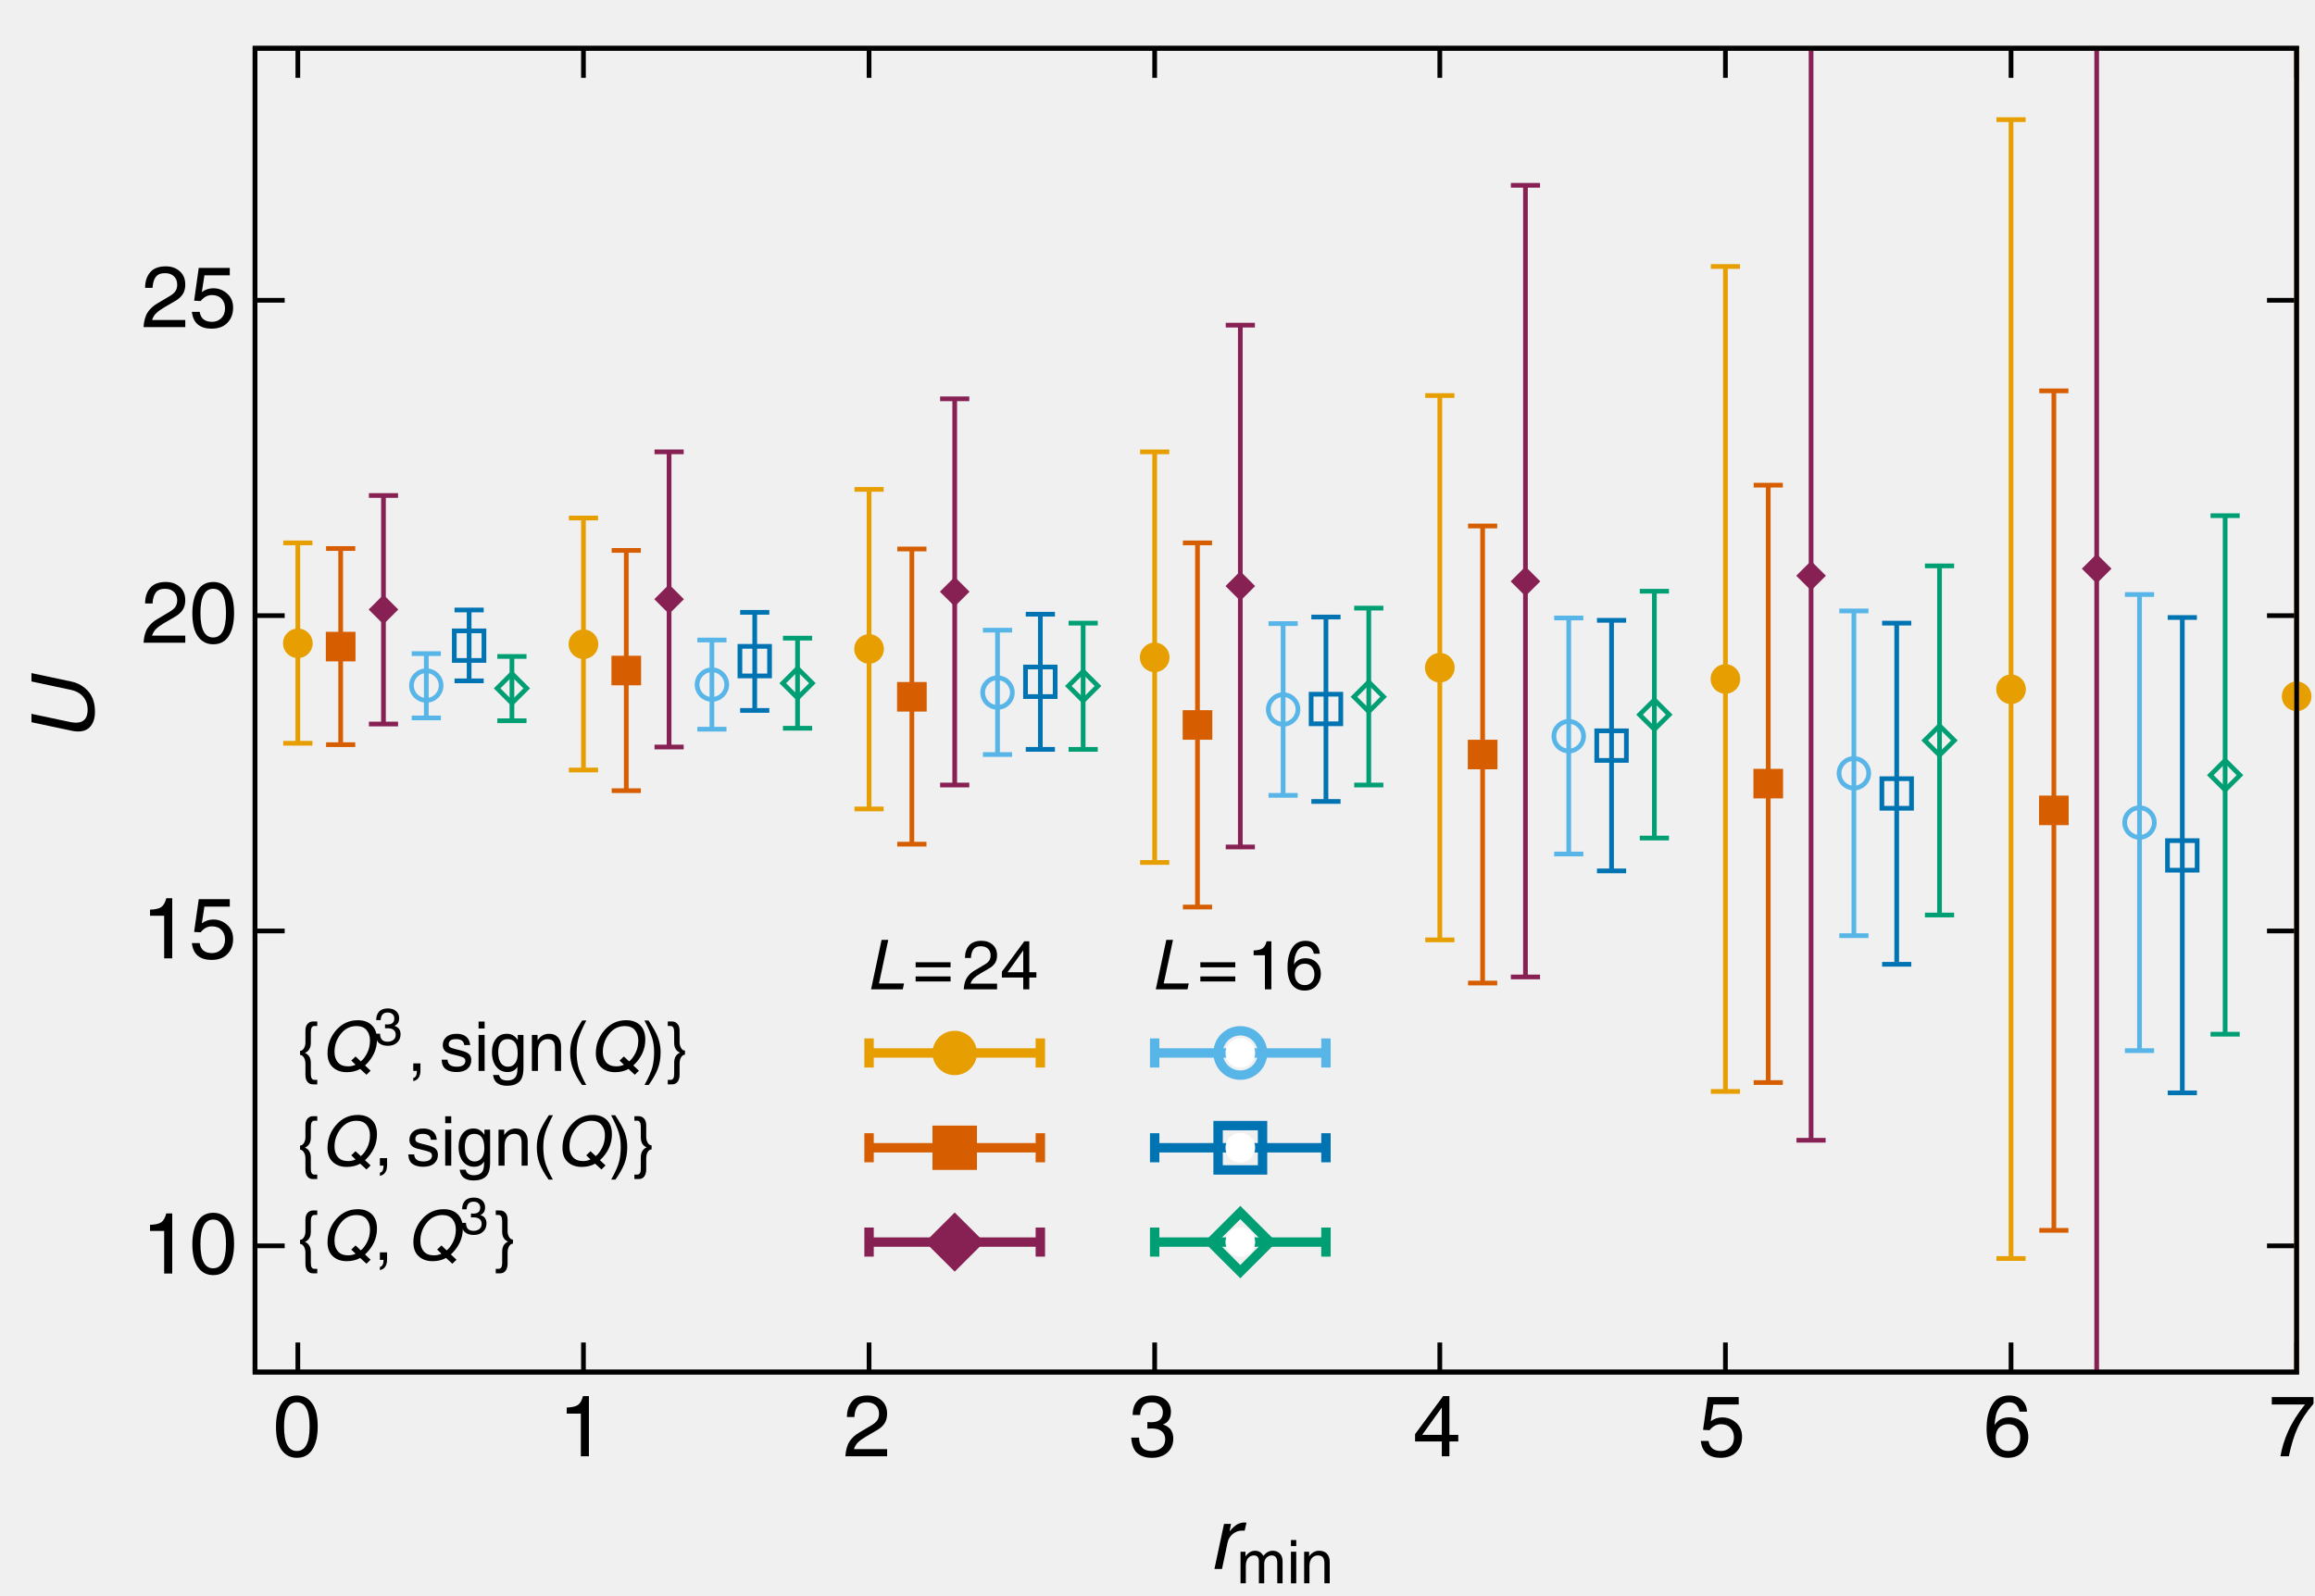
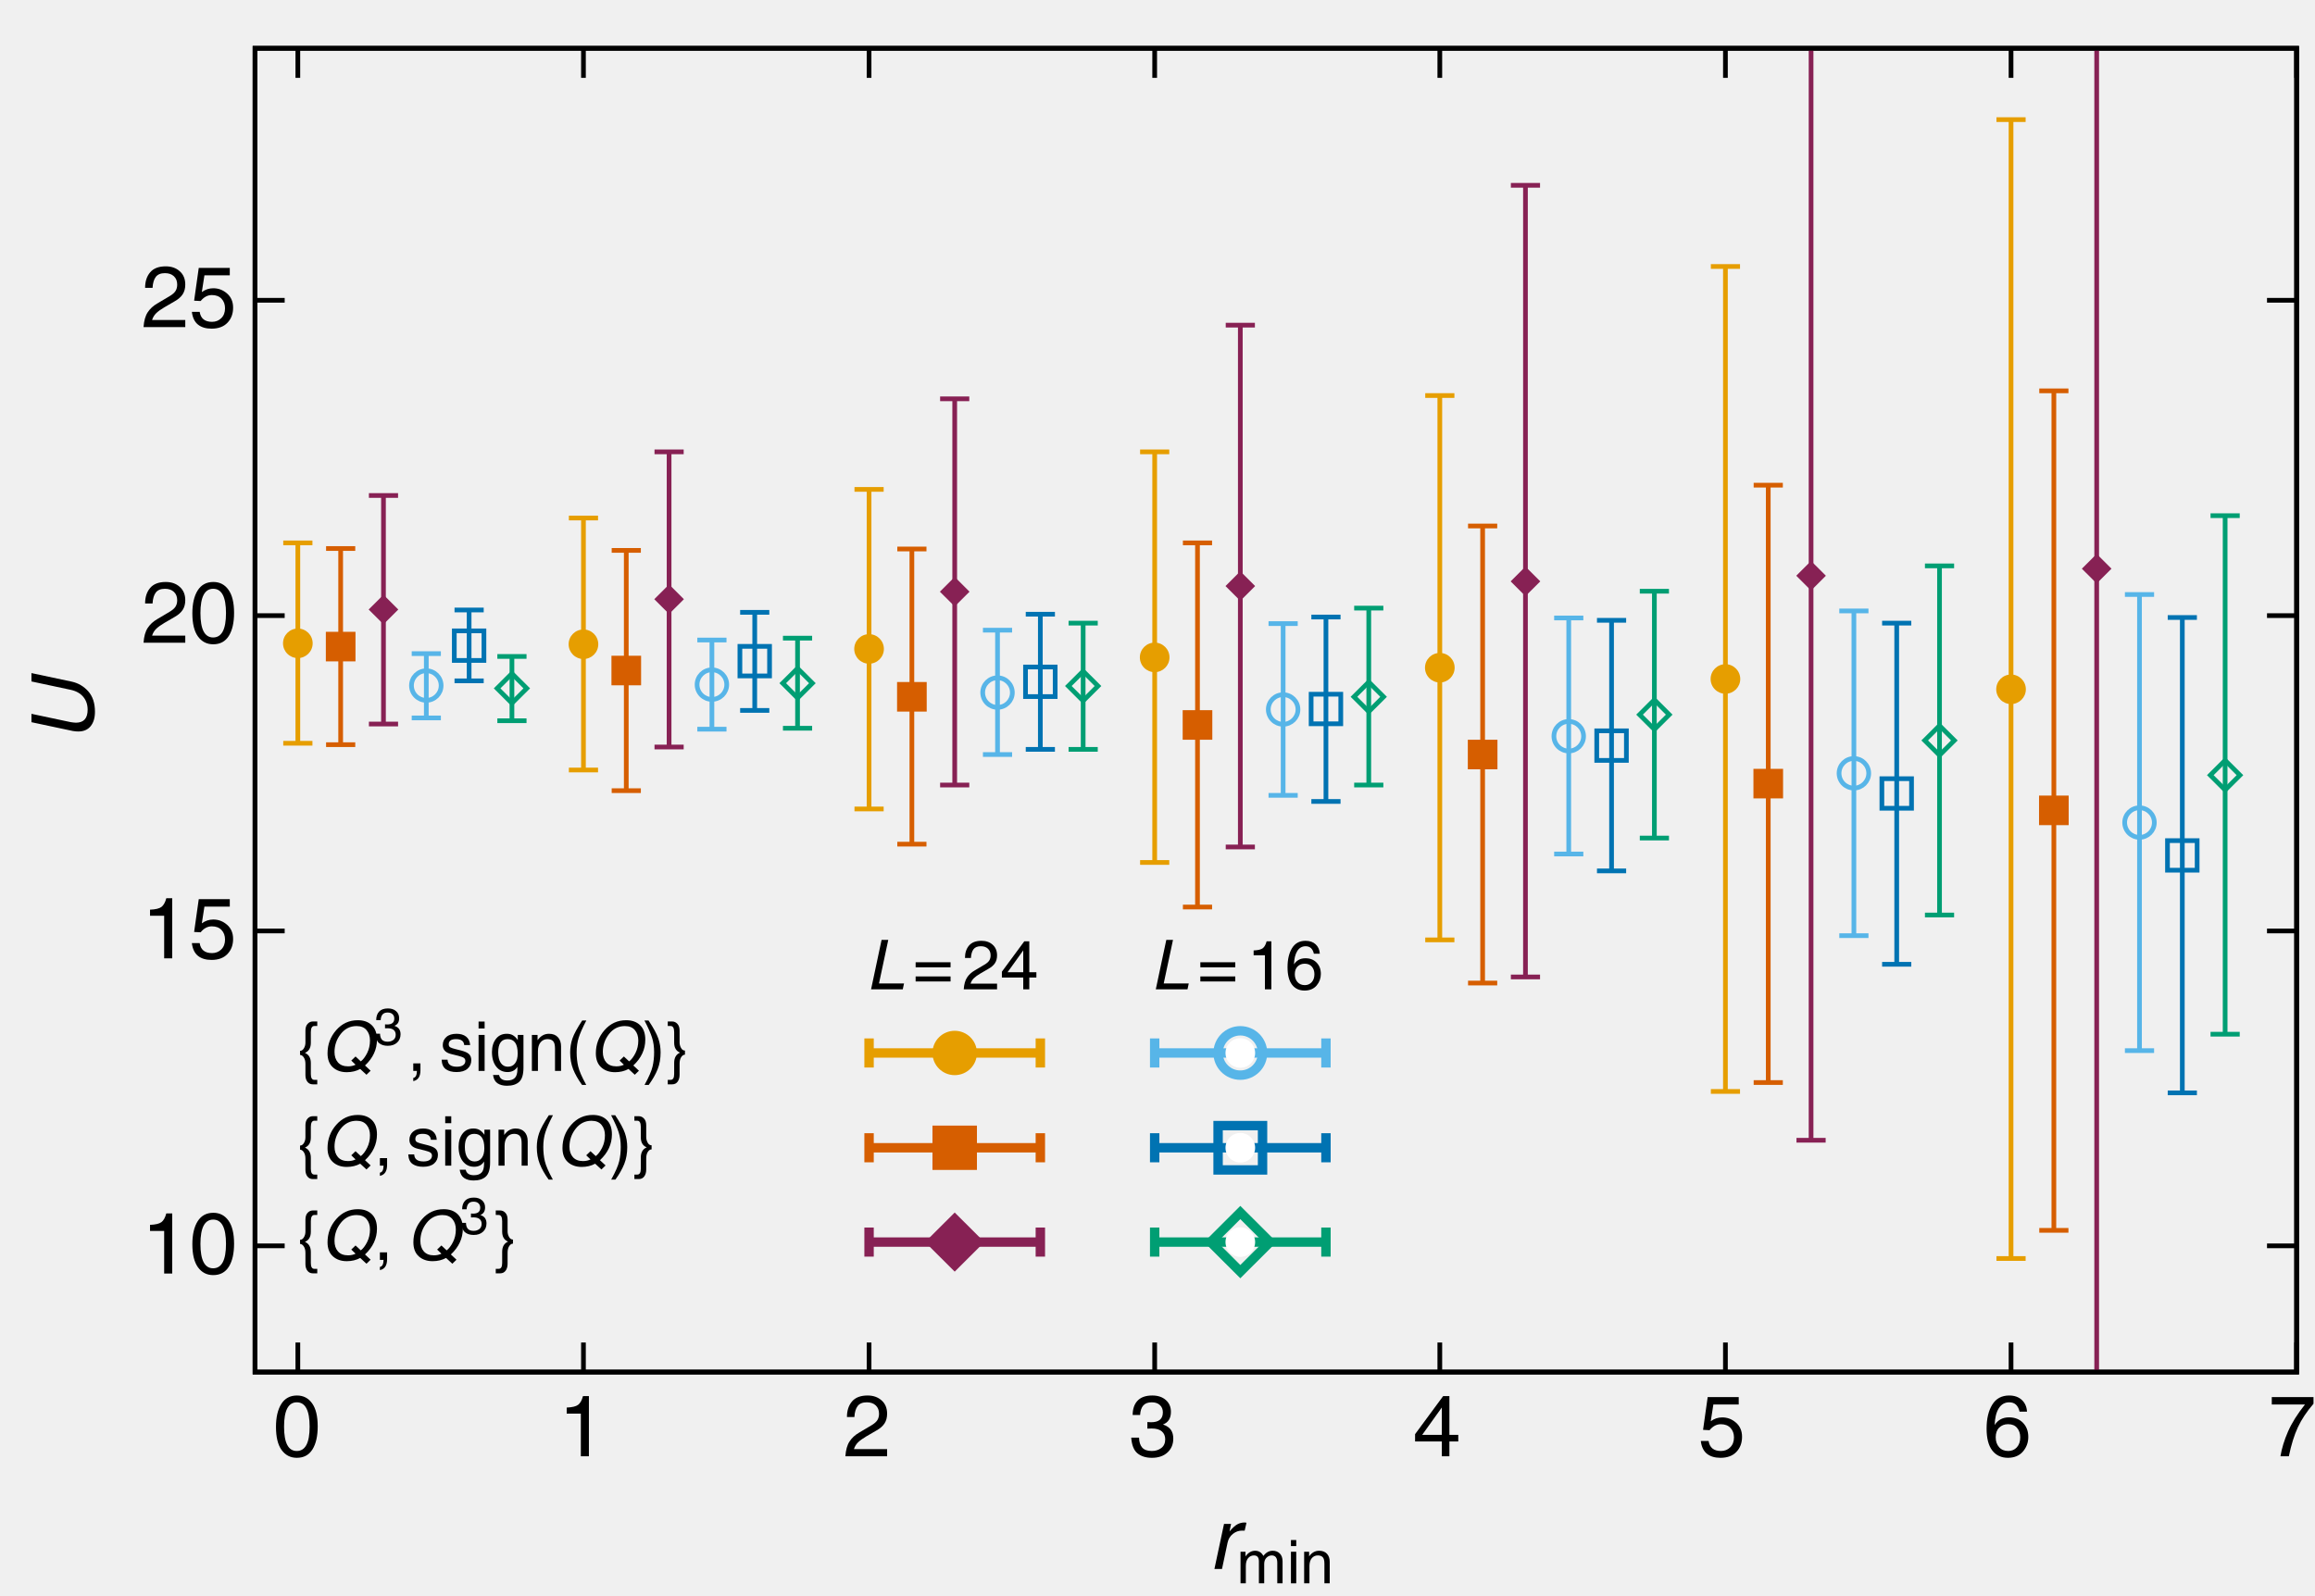
<svg xmlns="http://www.w3.org/2000/svg" xmlns:xlink="http://www.w3.org/1999/xlink" version="1.1" width="246.6pt" height="170pt" viewBox="0 0 246.6 170">
  <defs>
    <clipPath id="cp0">
      <path d="M0 169.995H246.6V-.005H0Z" />
    </clipPath>
    <use id="g4-56" xlink:href="#g2-56" transform="scale(1.251023)" />
    <use id="g4-85" xlink:href="#g2-85" transform="scale(1.251023)" />
+     <use id="g3-22" xlink:href="#g0-22" transform="scale(.599782)" />
    <use id="g5-76" xlink:href="#g0-76" transform="scale(.700109)" />
    <use id="g5-80" xlink:href="#g0-80" transform="scale(.700109)" />
    <use id="g5-81" xlink:href="#g0-81" transform="scale(.700109)" />
-     <use id="g3-22" xlink:href="#g0-22" transform="scale(.599782)" />
    <path id="g2-47" d="M.555 0L1.675-5.268H2.387L1.399-.623H4.066L3.933 0H.555ZM2.226-5.805ZM2.402 0ZM0-5.404Z" />
    <path id="g2-52" d="M4.76-.58L5.358-.021L4.914 .408L4.248-.208Q3.615 .136 2.817 .136Q1.911 .136 1.339-.379Q.766-.898 .766-1.875Q.766-3.293 1.693-4.349T3.998-5.404Q4.936-5.404 5.483-4.871Q6.034-4.341 6.034-3.332Q6.034-1.772 4.76-.58ZM3.751-1.539L4.313-1.016Q4.689-1.31 4.989-1.908Q5.29-2.509 5.29-3.239Q5.29-3.912 4.928-4.345Q4.567-4.782 3.858-4.782Q2.838-4.782 2.173-3.937Q1.51-3.092 1.51-2.015Q1.51-1.331 1.875-.909Q2.244-.487 2.949-.487Q3.404-.487 3.754-.662L3.296-1.102L3.751-1.539Z" />
    <path id="g2-56" d="M1.696-5.268H2.409L1.704-1.943Q1.689-1.861 1.671-1.711Q1.657-1.56 1.654-1.482Q1.657-.487 2.759-.487Q3.411-.487 3.858-.863T4.452-1.926L5.165-5.268H5.877L5.15-1.847Q4.968-1.009 4.327-.437T2.584 .136Q1.815 .136 1.36-.229Q.906-.598 .906-1.278Q.906-1.364 .916-1.503T.948-1.747L1.696-5.268ZM3.93-5.805ZM2.566 0ZM0-5.404Z" />
    <path id="g2-85" d="M1.21 0H.565L1.382-3.837H1.983L1.847-3.193Q2.226-3.644 2.513-3.801Q2.802-3.958 3.132-3.958Q3.218-3.958 3.293-3.933L3.139-3.264H2.888Q2.487-3.264 2.133-2.985Q1.782-2.709 1.682-2.23L1.21 0ZM2.487-4.359ZM.734 0Z" />
    <use id="g1-11" xlink:href="#g0-11" transform="scale(.799346)" />
    <use id="g1-12" xlink:href="#g0-12" transform="scale(.799346)" />
    <use id="g1-15" xlink:href="#g0-15" transform="scale(.799346)" />
    <use id="g1-20" xlink:href="#g0-20" transform="scale(.799346)" />
    <use id="g1-21" xlink:href="#g0-21" transform="scale(.799346)" />
    <use id="g1-23" xlink:href="#g0-23" transform="scale(.799346)" />
    <use id="g1-25" xlink:href="#g0-25" transform="scale(.799346)" />
    <use id="g1-32" xlink:href="#g0-32" transform="scale(.799346)" />
    <use id="g1-74" xlink:href="#g0-74" transform="scale(.799346)" />
    <use id="g1-76" xlink:href="#g0-76" transform="scale(.799346)" />
    <use id="g1-81" xlink:href="#g0-81" transform="scale(.799346)" />
    <use id="g1-86" xlink:href="#g0-86" transform="scale(.799346)" />
    <use id="g1-94" xlink:href="#g0-94" transform="scale(.799346)" />
    <use id="g1-96" xlink:href="#g0-96" transform="scale(.799346)" />
    <path id="g0-11" d="M2.203-6.725Q1.209-5.225 .904-4.334Q.596-3.443 .596-2.463Q.596-1.227 .99-.228Q1.384 .766 2.176 1.863H2.736Q1.867 .282 1.666-.596Q1.46-1.473 1.46-2.498Q1.46-3.569 1.733-4.428Q2.001-5.288 2.749-6.725H2.203Z" />
    <path id="g0-12" d="M.851-6.725Q1.845-5.225 2.149-4.334Q2.458-3.443 2.458-2.463Q2.458-1.227 2.064-.228Q1.67 .766 .878 1.863H.318Q1.187 .282 1.388-.596Q1.594-1.473 1.594-2.498Q1.594-3.569 1.321-4.428Q1.052-5.288 .304-6.725H.851Z" />
    <path id="g0-15" d="M.806 .936Q1.281 .864 1.294 0H.806V-1.003H1.764V-.09Q1.764 1.164 .806 1.361V.936Z" />
    <path id="g0-19" d="M.34-3.125Q.34-4.666 .904-5.566Q1.473-6.47 2.579-6.47Q3.591-6.47 4.186-5.637Q4.782-4.809 4.782-3.179Q4.782-1.621 4.222-.725Q3.663 .166 2.561 .166Q1.545 .166 .94-.663Q.34-1.491 .34-3.125ZM1.2-3.152Q1.2-.56 2.552-.56Q3.922-.56 3.922-3.152T2.561-5.745T1.2-3.152Z" />
    <path id="g0-20" d="M.931-5.185Q1.809-5.221 2.145-5.476Q2.485-5.731 2.664-6.403H3.295V0H2.436V-4.54H.931V-5.185Z" />
    <path id="g0-21" d="M.242 0Q.309-1.007 .681-1.572Q1.052-2.14 1.697-2.512L3.009-3.291Q3.457-3.555 3.64-3.837Q3.824-4.124 3.824-4.531Q3.824-5.091 3.47-5.418Q3.121-5.745 2.521-5.745Q1.849-5.745 1.545-5.346Q1.245-4.952 1.2-4.178H.407Q.407-5.207 .949-5.839T2.61-6.47Q3.515-6.47 4.097-5.946Q4.684-5.427 4.684-4.527Q4.684-3.922 4.406-3.492Q4.128-3.067 3.551-2.745L2.458-2.109Q1.881-1.769 1.581-1.473Q1.285-1.182 1.151-.757H4.684V0H.242Z" />
    <path id="g0-22" d="M.313-1.984H1.146Q1.16-1.29 1.482-.922Q1.809-.56 2.507-.56Q3.094-.56 3.51-.873Q3.931-1.191 3.931-1.804Q3.931-2.337 3.573-2.646T2.498-2.955Q2.346-2.955 2.033-2.942V-3.645Q2.342-3.622 2.418-3.622Q3.681-3.622 3.681-4.675Q3.681-5.163 3.363-5.454Q3.049-5.745 2.498-5.745Q1.898-5.745 1.598-5.409T1.258-4.392H.466Q.47-5.373 .99-5.919Q1.513-6.47 2.552-6.47Q3.452-6.47 3.994-5.991Q4.54-5.516 4.54-4.733Q4.54-3.698 3.694-3.385Q4.307-3.166 4.549-2.794Q4.791-2.427 4.791-1.885Q4.791-.972 4.173-.403T2.516 .166Q1.567 .166 .981-.309Q.399-.788 .313-1.984Z" />
    <path id="g0-23" d="M.228-2.351L3.215-6.403H3.882V-2.279H4.827V-1.576H3.882V0H3.076V-1.576H.228V-2.351ZM.985-2.279H3.076V-5.194L.985-2.279Z" />
    <path id="g0-24" d="M.287-1.625H1.119Q1.281-.56 2.436-.56Q3.018-.56 3.416-.949Q3.819-1.339 3.819-2.006Q3.819-2.624 3.448-3.018T2.418-3.412Q1.737-3.412 1.222-2.776L.528-2.812L1.021-6.304H4.325V-5.512H1.625L1.348-3.73Q1.898-4.137 2.57-4.137Q3.394-4.137 4.034-3.578Q4.679-3.018 4.679-2.069Q4.679-1.088 4.075-.461Q3.475 .166 2.382 .166Q1.478 .166 .936-.269Q.399-.707 .287-1.625Z" />
    <path id="g0-25" d="M1.213-3.327Q1.737-4.142 2.74-4.142Q3.676-4.142 4.236-3.555Q4.795-2.973 4.795-2.055Q4.795-1.178 4.231-.51Q3.667 .152 2.642 .166Q1.558 .166 .954-.618Q.354-1.401 .354-2.946Q.354-4.513 .954-5.489Q1.554-6.47 2.758-6.47Q3.595-6.47 4.101-6Q4.612-5.53 4.657-4.751H3.864Q3.64-5.745 2.767-5.745Q2.051-5.745 1.648-5.1Q1.249-4.46 1.213-3.327ZM1.325-2.019Q1.325-1.379 1.684-.967Q2.046-.56 2.66-.56Q3.215-.56 3.573-.949Q3.936-1.343 3.936-2.019Q3.936-2.619 3.6-3.018Q3.269-3.416 2.642-3.416Q2.073-3.416 1.697-3.049Q1.325-2.682 1.325-2.019Z" />
    <path id="g0-26" d="M1.281 0Q1.491-1.267 2.087-2.633Q2.687-4.003 3.891-5.512H.358V-6.304H4.8V-5.592Q3.721-4.343 3.134-3.085Q2.552-1.831 2.176 0H1.281Z" />
    <path id="g0-32" d="M.358-1.719H5.015V-1.048H.358V-1.719ZM.358-3.609H5.015V-2.937H.358V-3.609Z" />
    <path id="g0-74" d="M.51 .546H1.316Q1.473 1.276 2.404 1.276Q3.081 1.276 3.421 .931T3.761-.233V-.551Q3.327 .152 2.449 .152Q1.504 .152 .936-.573T.367-2.521Q.367-3.573 .891-4.263T2.346-4.952Q2.834-4.952 3.175-4.746Q3.515-4.545 3.81-4.115V-4.8H4.567V-.43Q4.567 .918 4.003 1.451Q3.439 1.979 2.364 1.979Q1.603 1.979 1.11 1.652Q.622 1.321 .51 .546ZM1.2-2.485Q1.2-1.581 1.54-1.07Q1.885-.56 2.49-.56Q3.112-.56 3.452-1.021Q3.797-1.482 3.797-2.315Q3.797-4.24 2.467-4.24Q1.2-4.24 1.2-2.485ZM2.449-5.454Z" />
    <path id="g0-76" d="M.618-4.8H1.424V0H.618V-4.8ZM.618-6.582H1.424V-5.66H.618V-6.582ZM.828 0Z" />
    <path id="g0-80" d="M.591-4.8H1.348V-4.092Q1.961-4.952 2.812-4.952Q3.649-4.952 4.066-4.164Q4.661-4.952 5.481-4.952Q6.143-4.952 6.564-4.531T6.985-3.327V0H6.179V-3.13Q6.179-4.24 5.333-4.24Q4.885-4.24 4.536-3.891Q4.191-3.546 4.191-2.946V0H3.385V-3.345Q3.385-4.24 2.637-4.24Q2.095-4.24 1.746-3.828T1.397-2.633V0H.591V-4.8Z" />
    <path id="g0-81" d="M.591 0V-4.8H1.348V-4.092Q1.952-4.952 2.866-4.952Q3.636-4.952 4.057-4.495Q4.478-4.043 4.478-3.269V0H3.672V-2.982Q3.672-3.707 3.416-3.972Q3.166-4.24 2.669-4.24Q2.104-4.24 1.751-3.819T1.397-2.633V0H.591ZM2.642-5.454ZM2.597 0Z" />
    <path id="g0-86" d="M.278-1.495H1.07Q1.106-.56 2.31-.56Q2.834-.56 3.134-.761Q3.439-.967 3.439-1.33Q3.439-1.59 3.237-1.742Q3.036-1.881 2.485-2.019L1.545-2.252Q.43-2.521 .43-3.439Q.43-4.097 .904-4.522Q1.384-4.952 2.27-4.952Q3.045-4.952 3.533-4.581T4.079-3.448H3.287Q3.228-4.24 2.198-4.24Q1.222-4.24 1.222-3.555Q1.222-3.255 1.451-3.134Q1.679-3.018 2.091-2.919L2.888-2.718Q3.618-2.53 3.922-2.248Q4.231-1.952 4.231-1.442Q4.231-.734 3.725-.291Q3.224 .152 2.27 .152Q1.388 .152 .855-.219T.278-1.495ZM2.266-5.454ZM2.252 0Z" />
    <path id="g0-94" d="M.358-2.678Q.667-2.678 .869-3.013Q1.075-3.354 1.075-3.784V-5.382Q1.075-5.955 1.361-6.273Q1.652-6.591 2.046-6.591H2.651V-5.991H2.266Q1.795-5.991 1.795-5.163V-3.748Q1.795-2.736 1.007-2.404Q1.795-2.064 1.795-1.057V.412Q1.795 1.191 2.257 1.191H2.651V1.791H2.069Q1.603 1.791 1.339 1.446T1.075 .56V-.936Q1.075-1.46 .864-1.787Q.654-2.118 .358-2.131V-2.678Z" />
    <path id="g0-96" d="M2.651-2.167Q2.364-2.167 2.149-1.836Q1.934-1.509 1.934-.963V.515Q1.934 1.075 1.675 1.433Q1.419 1.791 .936 1.791H.358V1.191H.748Q1.213 1.191 1.213 .403V-1.084Q1.213-2.1 2.001-2.44Q1.213-2.758 1.213-3.77V-5.163Q1.213-5.991 .739-5.991H.358V-6.591H.958Q1.352-6.591 1.643-6.273Q1.934-5.96 1.934-5.391V-3.806Q1.934-3.416 2.127-3.063Q2.319-2.713 2.651-2.713V-2.167Z" />
  </defs>
  <g id="page1">
    <g transform="matrix(1.00048 0 0 1.00048 72 72)">
      <use x="-56.923" y="63.667" xlink:href="#g0-20" />
      <use x="-51.825" y="63.667" xlink:href="#g0-19" />
      <use x="-56.923" y="30.1" xlink:href="#g0-20" />
      <use x="-51.825" y="30.1" xlink:href="#g0-24" />
      <use x="-56.923" y="-3.515" xlink:href="#g0-21" />
      <use x="-51.825" y="-3.515" xlink:href="#g0-19" />
      <use x="-56.923" y="-37.13" xlink:href="#g0-21" />
      <use x="-51.825" y="-37.13" xlink:href="#g0-24" />
      <use x="-42.921" y="83.125" xlink:href="#g0-19" />
      <use x="-12.559" y="83.125" xlink:href="#g0-20" />
      <use x="17.803" y="83.125" xlink:href="#g0-21" />
      <use x="48.165" y="83.125" xlink:href="#g0-22" />
      <use x="78.472" y="83.125" xlink:href="#g0-23" />
      <use x="108.834" y="83.125" xlink:href="#g0-24" />
      <use x="139.196" y="83.125" xlink:href="#g0-25" />
      <use x="169.557" y="83.125" xlink:href="#g0-26" />
    </g>
    <g transform="matrix(.999659 0 0 .999659 72 72)">
      <use x="-40.337" y="42.122" xlink:href="#g1-94" />
      <use x="-37.889" y="42.122" xlink:href="#g2-52" />
    </g>
    <g transform="matrix(1.000109 0 0 1.000109 72 72)">
      <use x="-32.202" y="39.327" xlink:href="#g3-22" />
    </g>
    <g transform="matrix(.999659 0 0 .999659 72 72)">
      <use x="-28.632" y="42.122" xlink:href="#g1-15" />
      <use x="-25.187" y="42.122" xlink:href="#g1-86" />
      <use x="-21.522" y="42.122" xlink:href="#g1-76" />
      <use x="-19.895" y="42.122" xlink:href="#g1-74" />
      <use x="-15.819" y="42.122" xlink:href="#g1-81" />
      <use x="-11.744" y="42.122" xlink:href="#g1-11" />
      <use x="-9.297" y="42.122" xlink:href="#g2-52" />
      <use x="-3.596" y="42.122" xlink:href="#g1-12" />
      <use x="-1.155" y="42.122" xlink:href="#g1-96" />
      <use x="-40.337" y="52.218" xlink:href="#g1-94" />
      <use x="-37.889" y="52.218" xlink:href="#g2-52" />
      <use x="-32.187" y="52.218" xlink:href="#g1-15" />
      <use x="-28.742" y="52.218" xlink:href="#g1-86" />
      <use x="-25.077" y="52.218" xlink:href="#g1-76" />
      <use x="-23.45" y="52.218" xlink:href="#g1-74" />
      <use x="-19.374" y="52.218" xlink:href="#g1-81" />
      <use x="-15.299" y="52.218" xlink:href="#g1-11" />
      <use x="-12.853" y="52.218" xlink:href="#g2-52" />
      <use x="-7.151" y="52.218" xlink:href="#g1-12" />
      <use x="-4.71" y="52.218" xlink:href="#g1-96" />
      <use x="-40.337" y="62.265" xlink:href="#g1-94" />
      <use x="-37.889" y="62.265" xlink:href="#g2-52" />
      <use x="-32.187" y="62.265" xlink:href="#g1-15" />
      <use x="-28.74" y="62.265" xlink:href="#g2-52" />
    </g>
    <g transform="matrix(1.000109 0 0 1.000109 72 72)">
      <use x="-23.049" y="59.479" xlink:href="#g3-22" />
    </g>
    <g transform="matrix(.999659 0 0 .999659 72 72)">
      <use x="-19.483" y="62.265" xlink:href="#g1-96" />
      <use x="20.241" y="33.425" xlink:href="#g2-47" />
      <use x="25.258" y="33.425" xlink:href="#g1-32" />
      <use x="30.477" y="33.425" xlink:href="#g1-21" />
      <use x="34.553" y="33.425" xlink:href="#g1-23" />
      <use x="50.581" y="33.425" xlink:href="#g2-47" />
      <use x="55.597" y="33.425" xlink:href="#g1-32" />
      <use x="60.816" y="33.425" xlink:href="#g1-20" />
      <use x="64.891" y="33.425" xlink:href="#g1-25" />
    </g>
    <g clip-path="url(#cp0)">
      <path d="M27.166 132.745H30.324M244.645 132.745H241.488" stroke="#000" fill="none" stroke-width=".501" stroke-miterlimit="3.8" />
      <path d="M27.166 99.195H30.324M244.645 99.195H241.488" stroke="#000" fill="none" stroke-width=".501" stroke-miterlimit="3.8" />
      <path d="M27.166 65.595H30.324M244.645 65.595H241.488" stroke="#000" fill="none" stroke-width=".501" stroke-miterlimit="3.8" />
      <path d="M27.166 31.995H30.324M244.645 31.995H241.488" stroke="#000" fill="none" stroke-width=".501" stroke-miterlimit="3.8" />
      <path d="M31.727 146.195V143.045M31.727 5.145V8.295" stroke="#000" fill="none" stroke-width=".501" stroke-miterlimit="3.8" />
      <path d="M62.151 146.195V143.045M62.151 5.145V8.295" stroke="#000" fill="none" stroke-width=".501" stroke-miterlimit="3.8" />
      <path d="M92.575 146.195V143.045M92.575 5.145V8.295" stroke="#000" fill="none" stroke-width=".501" stroke-miterlimit="3.8" />
      <path d="M122.999 146.195V143.045M122.999 5.145V8.295" stroke="#000" fill="none" stroke-width=".501" stroke-miterlimit="3.8" />
      <path d="M153.373 146.195V143.045M153.373 5.145V8.295" stroke="#000" fill="none" stroke-width=".501" stroke-miterlimit="3.8" />
      <path d="M183.797 146.195V143.045M183.797 5.145V8.295" stroke="#000" fill="none" stroke-width=".501" stroke-miterlimit="3.8" />
      <path d="M214.221 146.195V143.045M214.221 5.145V8.295" stroke="#000" fill="none" stroke-width=".501" stroke-miterlimit="3.8" />
      <path d="M244.645 146.195V143.045M244.645 5.145V8.295" stroke="#000" fill="none" stroke-width=".501" stroke-miterlimit="3.8" />
      <path d="M27.166 5.145V146.195H244.645V5.145H27.166Z" stroke="#000" fill="none" stroke-width=".501" stroke-miterlimit="3.8" />
-       <path d="M31.727 79.195V57.845M30.173 79.195H33.281M30.173 57.845H33.281M62.151 82.045V55.195M60.597 82.045H63.705M60.597 55.195H63.705M92.575 86.195V52.145M91.022 86.195H94.129M91.022 52.145H94.129M122.999 91.895V48.145M121.446 91.895H124.553M121.446 48.145H124.553M153.373 100.145V42.145M151.82 100.145H154.927M151.82 42.145H154.927M183.797 116.295V28.395M182.244 116.295H185.351M182.244 28.395H185.351M214.221 134.095V12.745M212.668 134.095H215.775M212.668 12.745H215.775M244.645 146.195V5.145" stroke="#e69e00" fill="none" stroke-width=".501" stroke-miterlimit="3.8" />
+       <path d="M31.727 79.195V57.845M30.173 79.195H33.281M30.173 57.845H33.281M62.151 82.045V55.195M60.597 82.045H63.705M60.597 55.195H63.705M92.575 86.195V52.145M91.022 86.195H94.129M91.022 52.145H94.129M122.999 91.895V48.145M121.446 91.895H124.553M121.446 48.145H124.553M153.373 100.145V42.145M151.82 100.145H154.927M151.82 42.145H154.927M183.797 116.295V28.395M182.244 116.295H185.351M182.244 28.395H185.351M214.221 134.095V12.745M212.668 134.095H215.775M212.668 12.745H215.775" stroke="#e69e00" fill="none" stroke-width=".501" stroke-miterlimit="3.8" />
      <path d="M31.727 68.545" stroke="#e69e00" fill="none" stroke-width=".501" stroke-miterlimit="3.8" stroke-linecap="round" />
      <path d="M62.151 68.645" stroke="#e69e00" fill="none" stroke-width=".501" stroke-miterlimit="3.8" stroke-linecap="round" />
      <path d="M92.575 69.145" stroke="#e69e00" fill="none" stroke-width=".501" stroke-miterlimit="3.8" stroke-linecap="round" />
      <path d="M122.999 70.045" stroke="#e69e00" fill="none" stroke-width=".501" stroke-miterlimit="3.8" stroke-linecap="round" />
      <path d="M153.373 71.145" stroke="#e69e00" fill="none" stroke-width=".501" stroke-miterlimit="3.8" stroke-linecap="round" />
      <path d="M183.797 72.345" stroke="#e69e00" fill="none" stroke-width=".501" stroke-miterlimit="3.8" stroke-linecap="round" />
      <path d="M214.221 73.445" stroke="#e69e00" fill="none" stroke-width=".501" stroke-miterlimit="3.8" stroke-linecap="round" />
      <path d="M33.306 68.545C33.306 67.675 32.599 66.97 31.727 66.97S30.148 67.675 30.148 68.545S30.856 70.12 31.727 70.12S33.306 69.415 33.306 68.545" fill="#e69e00" />
      <path d="M63.73 68.645C63.73 67.775 63.023 67.07 62.151 67.07S60.572 67.775 60.572 68.645S61.28 70.22 62.151 70.22S63.73 69.515 63.73 68.645" fill="#e69e00" />
      <path d="M94.154 69.145C94.154 68.275 93.447 67.57 92.575 67.57S90.996 68.275 90.996 69.145C90.996 70.014 91.704 70.72 92.575 70.72S94.154 70.014 94.154 69.145" fill="#e69e00" />
      <path d="M124.578 70.045C124.578 69.175 123.872 68.47 122.999 68.47S121.421 69.175 121.421 70.045C121.421 70.915 122.127 71.62 122.999 71.62S124.578 70.915 124.578 70.045" fill="#e69e00" />
      <path d="M154.952 71.145C154.952 70.275 154.245 69.57 153.373 69.57S151.794 70.275 151.794 71.145S152.501 72.72 153.373 72.72S154.952 72.014 154.952 71.145" fill="#e69e00" />
      <path d="M185.376 72.345C185.376 71.475 184.669 70.77 183.797 70.77S182.219 71.475 182.219 72.345S182.925 73.92 183.797 73.92S185.376 73.215 185.376 72.345" fill="#e69e00" />
      <path d="M215.8 73.445C215.8 72.576 215.094 71.87 214.221 71.87S212.643 72.576 212.643 73.445S213.349 75.02 214.221 75.02S215.8 74.314 215.8 73.445" fill="#e69e00" />
-       <path d="M246.224 74.195C246.224 73.326 245.518 72.62 244.645 72.62S243.067 73.326 243.067 74.195S243.773 75.77 244.645 75.77S246.224 75.064 246.224 74.195" fill="#e69e00" />
      <path d="M92.575 112.195H110.82M92.575 113.745V110.645M110.82 113.745V110.645" stroke="#e69e00" fill="none" stroke-width="1.001" stroke-miterlimit="3.8" />
      <path d="M103.276 112.195C103.276 111.326 102.57 110.62 101.698 110.62S100.119 111.326 100.119 112.195S100.825 113.77 101.698 113.77S103.276 113.064 103.276 112.195" fill="#fff" />
      <path d="M104.066 112.195C104.066 110.89 103.006 109.832 101.698 109.832S99.329 110.89 99.329 112.195S100.389 114.558 101.698 114.558S104.066 113.5 104.066 112.195" fill="#e69e00" />
      <path d="M36.288 79.345V58.445M34.735 79.345H37.842M34.735 58.445H37.842M66.712 84.245V58.645M65.159 84.245H68.266M65.159 58.645H68.266M97.136 89.945V58.495M95.583 89.945H98.69M95.583 58.495H98.69M127.56 96.645V57.845M126.007 96.645H129.114M126.007 57.845H129.114M157.934 104.745V56.045M156.381 104.745H159.488M156.381 56.045H159.488M188.358 115.345V51.695M186.805 115.345H189.912M186.805 51.695H189.912M218.783 131.095V41.645M217.229 131.095H220.336M217.229 41.645H220.336" stroke="#d65e00" fill="none" stroke-width=".501" stroke-miterlimit="3.8" />
      <path d="M36.288 68.895" stroke="#d65e00" fill="none" stroke-width=".501" stroke-miterlimit="3.8" stroke-linecap="round" />
      <path d="M66.712 71.445" stroke="#d65e00" fill="none" stroke-width=".501" stroke-miterlimit="3.8" stroke-linecap="round" />
      <path d="M97.136 74.245" stroke="#d65e00" fill="none" stroke-width=".501" stroke-miterlimit="3.8" stroke-linecap="round" />
      <path d="M127.56 77.245" stroke="#d65e00" fill="none" stroke-width=".501" stroke-miterlimit="3.8" stroke-linecap="round" />
      <path d="M157.934 80.395" stroke="#d65e00" fill="none" stroke-width=".501" stroke-miterlimit="3.8" stroke-linecap="round" />
      <path d="M188.358 83.495" stroke="#d65e00" fill="none" stroke-width=".501" stroke-miterlimit="3.8" stroke-linecap="round" />
      <path d="M218.783 86.345" stroke="#d65e00" fill="none" stroke-width=".501" stroke-miterlimit="3.8" stroke-linecap="round" />
      <path d="M34.709 67.32V70.47H37.867V67.32H34.709" fill="#d65e00" />
      <path d="M65.134 69.87V73.02H68.291V69.87H65.134" fill="#d65e00" />
      <path d="M95.558 72.67V75.82H98.715V72.67H95.558" fill="#d65e00" />
      <path d="M125.982 75.67V78.82H129.139V75.67H125.982" fill="#d65e00" />
      <path d="M156.356 78.82V81.97H159.513V78.82H156.356" fill="#d65e00" />
      <path d="M186.78 81.92V85.07H189.937V81.92H186.78" fill="#d65e00" />
      <path d="M217.204 84.77V87.92H220.361V84.77H217.204" fill="#d65e00" />
      <path d="M92.575 122.295H110.82M92.575 123.845V120.745M110.82 123.845V120.745" stroke="#d65e00" fill="none" stroke-width="1.001" stroke-miterlimit="3.8" />
      <path d="M103.276 122.295C103.276 121.425 102.57 120.72 101.698 120.72S100.119 121.425 100.119 122.295S100.825 123.87 101.698 123.87S103.276 123.165 103.276 122.295" fill="#fff" />
      <path d="M99.329 119.933V124.657H104.066V119.933H99.329" fill="#d65e00" />
      <path d="M40.849 77.145V52.795M39.296 77.145H42.403M39.296 52.795H42.403M71.273 79.595V48.145M69.72 79.595H72.827M69.72 48.145H72.827M101.698 83.645V42.495M100.144 83.645H103.251M100.144 42.495H103.251M132.122 90.245V34.645M130.568 90.245H133.675M130.568 34.645H133.675M162.496 104.095V19.745M160.942 104.095H164.049M160.942 19.745H164.049M192.92 121.495V5.145M191.366 121.495H194.473M223.344 146.195V5.145" stroke="#872154" fill="none" stroke-width=".501" stroke-miterlimit="3.8" />
      <path d="M40.849 64.945" stroke="#872154" fill="none" stroke-width=".501" stroke-miterlimit="3.8" stroke-linecap="round" />
      <path d="M71.273 63.845" stroke="#872154" fill="none" stroke-width=".501" stroke-miterlimit="3.8" stroke-linecap="round" />
      <path d="M101.698 63.045" stroke="#872154" fill="none" stroke-width=".501" stroke-miterlimit="3.8" stroke-linecap="round" />
      <path d="M132.122 62.445" stroke="#872154" fill="none" stroke-width=".501" stroke-miterlimit="3.8" stroke-linecap="round" />
      <path d="M162.496 61.945" stroke="#872154" fill="none" stroke-width=".501" stroke-miterlimit="3.8" stroke-linecap="round" />
      <path d="M40.849 63.37L39.271 64.945L40.849 66.52L42.428 64.945L40.849 63.37" fill="#872154" />
      <path d="M71.273 62.27L69.695 63.845L71.273 65.42L72.852 63.845L71.273 62.27" fill="#872154" />
      <path d="M101.698 61.47L100.119 63.045L101.698 64.62L103.276 63.045L101.698 61.47" fill="#872154" />
      <path d="M132.122 60.87L130.543 62.445L132.122 64.02L133.7 62.445L132.122 60.87" fill="#872154" />
      <path d="M162.496 60.37L160.917 61.945L162.496 63.52L164.074 61.945L162.496 60.37" fill="#872154" />
      <path d="M192.92 59.77L191.341 61.345L192.92 62.92L194.498 61.345L192.92 59.77" fill="#872154" />
      <path d="M223.344 59.02L221.765 60.595L223.344 62.17L224.922 60.595L223.344 59.02" fill="#872154" />
      <path d="M92.575 132.345H110.82M92.575 133.895V130.795M110.82 133.895V130.795" stroke="#872154" fill="none" stroke-width="1.001" stroke-miterlimit="3.8" />
      <path d="M103.276 132.345C103.276 131.476 102.57 130.77 101.698 130.77S100.119 131.476 100.119 132.345S100.825 133.92 101.698 133.92S103.276 133.214 103.276 132.345" fill="#fff" />
      <path d="M101.698 129.195L98.54 132.345L101.698 135.495L104.855 132.345L101.698 129.195" fill="#872154" />
      <path d="M45.411 76.495V69.645M43.857 76.495H46.964M43.857 69.645H46.964M75.835 77.695V68.195M74.281 77.695H77.388M74.281 68.195H77.388M106.259 80.395V67.145M104.705 80.395H107.812M104.705 67.145H107.812M136.683 84.745V66.445M135.129 84.745H138.236M135.129 66.445H138.236M167.107 90.995V65.845M165.553 90.995H168.661M165.553 65.845H168.661M197.481 99.695V65.095M195.927 99.695H199.034M195.927 65.095H199.034M227.905 111.945V63.345M226.351 111.945H229.459M226.351 63.345H229.459" stroke="#57b5e8" fill="none" stroke-width=".501" stroke-miterlimit="3.8" />
      <path d="M45.411 73.045" stroke="#57b5e8" fill="none" stroke-width=".501" stroke-miterlimit="3.8" stroke-linecap="round" />
      <path d="M75.835 72.945" stroke="#57b5e8" fill="none" stroke-width=".501" stroke-miterlimit="3.8" stroke-linecap="round" />
      <path d="M106.259 73.795" stroke="#57b5e8" fill="none" stroke-width=".501" stroke-miterlimit="3.8" stroke-linecap="round" />
      <path d="M136.683 75.595" stroke="#57b5e8" fill="none" stroke-width=".501" stroke-miterlimit="3.8" stroke-linecap="round" />
      <path d="M167.107 78.445" stroke="#57b5e8" fill="none" stroke-width=".501" stroke-miterlimit="3.8" stroke-linecap="round" />
      <path d="M197.481 82.395" stroke="#57b5e8" fill="none" stroke-width=".501" stroke-miterlimit="3.8" stroke-linecap="round" />
      <path d="M227.905 87.645" stroke="#57b5e8" fill="none" stroke-width=".501" stroke-miterlimit="3.8" stroke-linecap="round" />
      <path d="M46.989 73.045C46.989 72.175 46.282 71.47 45.411 71.47S43.832 72.175 43.832 73.045S44.539 74.62 45.411 74.62S46.989 73.915 46.989 73.045" stroke="#57b5e8" fill="none" stroke-width=".501" stroke-miterlimit="3.8" />
      <path d="M45.411 73.045" stroke="#57b5e8" fill="none" stroke-width=".501" stroke-miterlimit="3.8" stroke-linecap="round" />
      <path d="M77.413 72.945C77.413 72.076 76.706 71.37 75.835 71.37S74.256 72.076 74.256 72.945S74.963 74.52 75.835 74.52S77.413 73.814 77.413 72.945" stroke="#57b5e8" fill="none" stroke-width=".501" stroke-miterlimit="3.8" />
      <path d="M75.835 72.945" stroke="#57b5e8" fill="none" stroke-width=".501" stroke-miterlimit="3.8" stroke-linecap="round" />
      <path d="M107.837 73.795C107.837 72.925 107.131 72.22 106.259 72.22S104.68 72.925 104.68 73.795S105.387 75.37 106.259 75.37S107.837 74.665 107.837 73.795" stroke="#57b5e8" fill="none" stroke-width=".501" stroke-miterlimit="3.8" />
      <path d="M106.259 73.795" stroke="#57b5e8" fill="none" stroke-width=".501" stroke-miterlimit="3.8" stroke-linecap="round" />
      <path d="M138.262 75.595C138.262 74.725 137.555 74.02 136.683 74.02S135.104 74.725 135.104 75.595S135.811 77.17 136.683 77.17S138.262 76.465 138.262 75.595" stroke="#57b5e8" fill="none" stroke-width=".501" stroke-miterlimit="3.8" />
      <path d="M136.683 75.595" stroke="#57b5e8" fill="none" stroke-width=".501" stroke-miterlimit="3.8" stroke-linecap="round" />
      <path d="M168.686 78.445C168.686 77.576 167.979 76.87 167.107 76.87S165.528 77.576 165.528 78.445S166.235 80.02 167.107 80.02S168.686 79.314 168.686 78.445" stroke="#57b5e8" fill="none" stroke-width=".501" stroke-miterlimit="3.8" />
      <path d="M167.107 78.445" stroke="#57b5e8" fill="none" stroke-width=".501" stroke-miterlimit="3.8" stroke-linecap="round" />
      <path d="M199.06 82.395C199.06 81.525 198.353 80.82 197.481 80.82S195.902 81.525 195.902 82.395S196.609 83.97 197.481 83.97S199.06 83.264 199.06 82.395" stroke="#57b5e8" fill="none" stroke-width=".501" stroke-miterlimit="3.8" />
      <path d="M197.481 82.395" stroke="#57b5e8" fill="none" stroke-width=".501" stroke-miterlimit="3.8" stroke-linecap="round" />
      <path d="M229.484 87.645C229.484 86.775 228.777 86.07 227.905 86.07S226.326 86.775 226.326 87.645S227.033 89.22 227.905 89.22S229.484 88.514 229.484 87.645" stroke="#57b5e8" fill="none" stroke-width=".501" stroke-miterlimit="3.8" />
      <path d="M227.905 87.645" stroke="#57b5e8" fill="none" stroke-width=".501" stroke-miterlimit="3.8" stroke-linecap="round" />
      <path d="M122.999 112.195H141.244M122.999 113.745V110.645M141.244 113.745V110.645" stroke="#57b5e8" fill="none" stroke-width="1.001" stroke-miterlimit="3.8" />
      <path d="M133.7 112.195C133.7 111.326 132.994 110.62 132.122 110.62S130.543 111.326 130.543 112.195S131.249 113.77 132.122 113.77S133.7 113.064 133.7 112.195" fill="#fff" />
      <path d="M134.49 112.195C134.49 110.89 133.43 109.832 132.122 109.832S129.754 110.89 129.754 112.195S130.813 114.558 132.122 114.558S134.49 113.5 134.49 112.195" stroke="#57b5e8" fill="none" stroke-width="1.001" stroke-miterlimit="3.8" />
      <path d="M132.122 112.195" stroke="#57b5e8" fill="none" stroke-width="1.001" stroke-miterlimit="3.8" stroke-linecap="round" />
      <path d="M49.972 72.545V64.995M48.418 72.545H51.525M48.418 64.995H51.525M80.396 75.695V65.245M78.842 75.695H81.949M78.842 65.245H81.949M110.82 79.845V65.445M109.266 79.845H112.374M109.266 65.445H112.374M141.244 85.395V65.745M139.69 85.395H142.798M139.69 65.745H142.798M171.668 92.795V66.095M170.114 92.795H173.222M170.114 66.095H173.222M202.042 102.745V66.395M200.488 102.745H203.596M200.488 66.395H203.596M232.466 116.445V65.795M230.912 116.445H234.02M230.912 65.795H234.02" stroke="#0073b2" fill="none" stroke-width=".501" stroke-miterlimit="3.8" />
      <path d="M49.972 68.795" stroke="#0073b2" fill="none" stroke-width=".501" stroke-miterlimit="3.8" stroke-linecap="round" />
      <path d="M80.396 70.445" stroke="#0073b2" fill="none" stroke-width=".501" stroke-miterlimit="3.8" stroke-linecap="round" />
      <path d="M110.82 72.645" stroke="#0073b2" fill="none" stroke-width=".501" stroke-miterlimit="3.8" stroke-linecap="round" />
      <path d="M141.244 75.545" stroke="#0073b2" fill="none" stroke-width=".501" stroke-miterlimit="3.8" stroke-linecap="round" />
      <path d="M171.668 79.445" stroke="#0073b2" fill="none" stroke-width=".501" stroke-miterlimit="3.8" stroke-linecap="round" />
      <path d="M202.042 84.545" stroke="#0073b2" fill="none" stroke-width=".501" stroke-miterlimit="3.8" stroke-linecap="round" />
      <path d="M232.466 91.145" stroke="#0073b2" fill="none" stroke-width=".501" stroke-miterlimit="3.8" stroke-linecap="round" />
      <path d="M48.393 67.22V70.37H51.55V67.22H48.393Z" stroke="#0073b2" fill="none" stroke-width=".501" stroke-miterlimit="3.8" />
      <path d="M49.972 68.795" stroke="#0073b2" fill="none" stroke-width=".501" stroke-miterlimit="3.8" stroke-linecap="round" />
      <path d="M78.817 68.87V72.02H81.975V68.87H78.817Z" stroke="#0073b2" fill="none" stroke-width=".501" stroke-miterlimit="3.8" />
      <path d="M80.396 70.445" stroke="#0073b2" fill="none" stroke-width=".501" stroke-miterlimit="3.8" stroke-linecap="round" />
      <path d="M109.241 71.07V74.22H112.399V71.07H109.241Z" stroke="#0073b2" fill="none" stroke-width=".501" stroke-miterlimit="3.8" />
      <path d="M110.82 72.645" stroke="#0073b2" fill="none" stroke-width=".501" stroke-miterlimit="3.8" stroke-linecap="round" />
      <path d="M139.665 73.97V77.12H142.823V73.97H139.665Z" stroke="#0073b2" fill="none" stroke-width=".501" stroke-miterlimit="3.8" />
      <path d="M141.244 75.545" stroke="#0073b2" fill="none" stroke-width=".501" stroke-miterlimit="3.8" stroke-linecap="round" />
      <path d="M170.089 77.87V81.02H173.247V77.87H170.089Z" stroke="#0073b2" fill="none" stroke-width=".501" stroke-miterlimit="3.8" />
      <path d="M171.668 79.445" stroke="#0073b2" fill="none" stroke-width=".501" stroke-miterlimit="3.8" stroke-linecap="round" />
      <path d="M200.463 82.97V86.12H203.621V82.97H200.463Z" stroke="#0073b2" fill="none" stroke-width=".501" stroke-miterlimit="3.8" />
      <path d="M202.042 84.545" stroke="#0073b2" fill="none" stroke-width=".501" stroke-miterlimit="3.8" stroke-linecap="round" />
      <path d="M230.887 89.57V92.72H234.045V89.57H230.887Z" stroke="#0073b2" fill="none" stroke-width=".501" stroke-miterlimit="3.8" />
      <path d="M232.466 91.145" stroke="#0073b2" fill="none" stroke-width=".501" stroke-miterlimit="3.8" stroke-linecap="round" />
      <path d="M122.999 122.295H141.244M122.999 123.845V120.745M141.244 123.845V120.745" stroke="#0073b2" fill="none" stroke-width="1.001" stroke-miterlimit="3.8" />
      <path d="M133.7 122.295C133.7 121.425 132.994 120.72 132.122 120.72S130.543 121.425 130.543 122.295S131.249 123.87 132.122 123.87S133.7 123.165 133.7 122.295" fill="#fff" />
      <path d="M129.754 119.933V124.657H134.49V119.933H129.754Z" stroke="#0073b2" fill="none" stroke-width="1.001" stroke-miterlimit="3.8" />
      <path d="M132.122 122.295" stroke="#0073b2" fill="none" stroke-width="1.001" stroke-miterlimit="3.8" stroke-linecap="round" />
      <path d="M54.533 76.795V69.945M52.979 76.795H56.087M52.979 69.945H56.087M84.957 77.595V67.995M83.403 77.595H86.511M83.403 67.995H86.511M115.381 79.845V66.395M113.827 79.845H116.935M113.827 66.395H116.935M145.805 83.645V64.795M144.251 83.645H147.359M144.251 64.795H147.359M176.229 89.295V62.995M174.675 89.295H177.783M174.675 62.995H177.783M206.603 97.495V60.295M205.049 97.495H208.157M205.049 60.295H208.157M237.027 110.195V54.945M235.473 110.195H238.581M235.473 54.945H238.581" stroke="#009e73" fill="none" stroke-width=".501" stroke-miterlimit="3.8" />
      <path d="M54.533 73.345" stroke="#009e73" fill="none" stroke-width=".501" stroke-miterlimit="3.8" stroke-linecap="round" />
      <path d="M84.957 72.795" stroke="#009e73" fill="none" stroke-width=".501" stroke-miterlimit="3.8" stroke-linecap="round" />
      <path d="M115.381 73.095" stroke="#009e73" fill="none" stroke-width=".501" stroke-miterlimit="3.8" stroke-linecap="round" />
      <path d="M145.805 74.245" stroke="#009e73" fill="none" stroke-width=".501" stroke-miterlimit="3.8" stroke-linecap="round" />
      <path d="M176.229 76.145" stroke="#009e73" fill="none" stroke-width=".501" stroke-miterlimit="3.8" stroke-linecap="round" />
      <path d="M206.603 78.895" stroke="#009e73" fill="none" stroke-width=".501" stroke-miterlimit="3.8" stroke-linecap="round" />
      <path d="M237.027 82.595" stroke="#009e73" fill="none" stroke-width=".501" stroke-miterlimit="3.8" stroke-linecap="round" />
      <path d="M54.533 71.77L52.954 73.345L54.533 74.92L56.112 73.345L54.533 71.77Z" stroke="#009e73" fill="none" stroke-width=".501" stroke-miterlimit="3.8" />
      <path d="M54.533 73.345" stroke="#009e73" fill="none" stroke-width=".501" stroke-miterlimit="3.8" stroke-linecap="round" />
      <path d="M84.957 71.22L83.378 72.795L84.957 74.37L86.536 72.795L84.957 71.22Z" stroke="#009e73" fill="none" stroke-width=".501" stroke-miterlimit="3.8" />
      <path d="M84.957 72.795" stroke="#009e73" fill="none" stroke-width=".501" stroke-miterlimit="3.8" stroke-linecap="round" />
      <path d="M115.381 71.52L113.802 73.095L115.381 74.67L116.96 73.095L115.381 71.52Z" stroke="#009e73" fill="none" stroke-width=".501" stroke-miterlimit="3.8" />
      <path d="M115.381 73.095" stroke="#009e73" fill="none" stroke-width=".501" stroke-miterlimit="3.8" stroke-linecap="round" />
      <path d="M145.805 72.67L144.226 74.245L145.805 75.82L147.384 74.245L145.805 72.67Z" stroke="#009e73" fill="none" stroke-width=".501" stroke-miterlimit="3.8" />
      <path d="M145.805 74.245" stroke="#009e73" fill="none" stroke-width=".501" stroke-miterlimit="3.8" stroke-linecap="round" />
      <path d="M176.229 74.57L174.65 76.145L176.229 77.72L177.808 76.145L176.229 74.57Z" stroke="#009e73" fill="none" stroke-width=".501" stroke-miterlimit="3.8" />
      <path d="M176.229 76.145" stroke="#009e73" fill="none" stroke-width=".501" stroke-miterlimit="3.8" stroke-linecap="round" />
      <path d="M206.603 77.32L205.024 78.895L206.603 80.47L208.182 78.895L206.603 77.32Z" stroke="#009e73" fill="none" stroke-width=".501" stroke-miterlimit="3.8" />
      <path d="M206.603 78.895" stroke="#009e73" fill="none" stroke-width=".501" stroke-miterlimit="3.8" stroke-linecap="round" />
      <path d="M237.027 81.02L235.448 82.595L237.027 84.17L238.606 82.595L237.027 81.02Z" stroke="#009e73" fill="none" stroke-width=".501" stroke-miterlimit="3.8" />
      <path d="M237.027 82.595" stroke="#009e73" fill="none" stroke-width=".501" stroke-miterlimit="3.8" stroke-linecap="round" />
      <path d="M122.999 132.345H141.244M122.999 133.895V130.795M141.244 133.895V130.795" stroke="#009e73" fill="none" stroke-width="1.001" stroke-miterlimit="3.8" />
      <path d="M133.7 132.345C133.7 131.476 132.994 130.77 132.122 130.77S130.543 131.476 130.543 132.345S131.249 133.92 132.122 133.92S133.7 133.214 133.7 132.345" fill="#fff" />
      <path d="M132.122 129.195L128.964 132.345L132.122 135.495L135.279 132.345L132.122 129.195Z" stroke="#009e73" fill="none" stroke-width="1.001" stroke-miterlimit="3.8" />
      <path d="M132.122 132.345" stroke="#009e73" fill="none" stroke-width="1.001" stroke-miterlimit="3.8" stroke-linecap="round" />
      <path d="M27.166 5.145V146.195H244.645V5.145H27.166Z" stroke="#000" fill="none" stroke-width=".501" stroke-miterlimit="3.8" />
    </g>
    <g transform="matrix(0 -1.00048 1.00048 0 3.351997 10.748)">
      <use x="-68.293" y="6.59" xlink:href="#g4-56" />
    </g>
    <g transform="matrix(1.00048 0 0 1.00048 72 72)">
      <use x="56.629" y="95.131" xlink:href="#g4-85" />
    </g>
    <g transform="matrix(1.000639 0 0 1.000639 72 72)">
      <use x="59.692" y="96.641" xlink:href="#g5-80" />
      <use x="65.04" y="96.641" xlink:href="#g5-76" />
      <use x="66.465" y="96.641" xlink:href="#g5-81" />
    </g>
  </g>
</svg>
